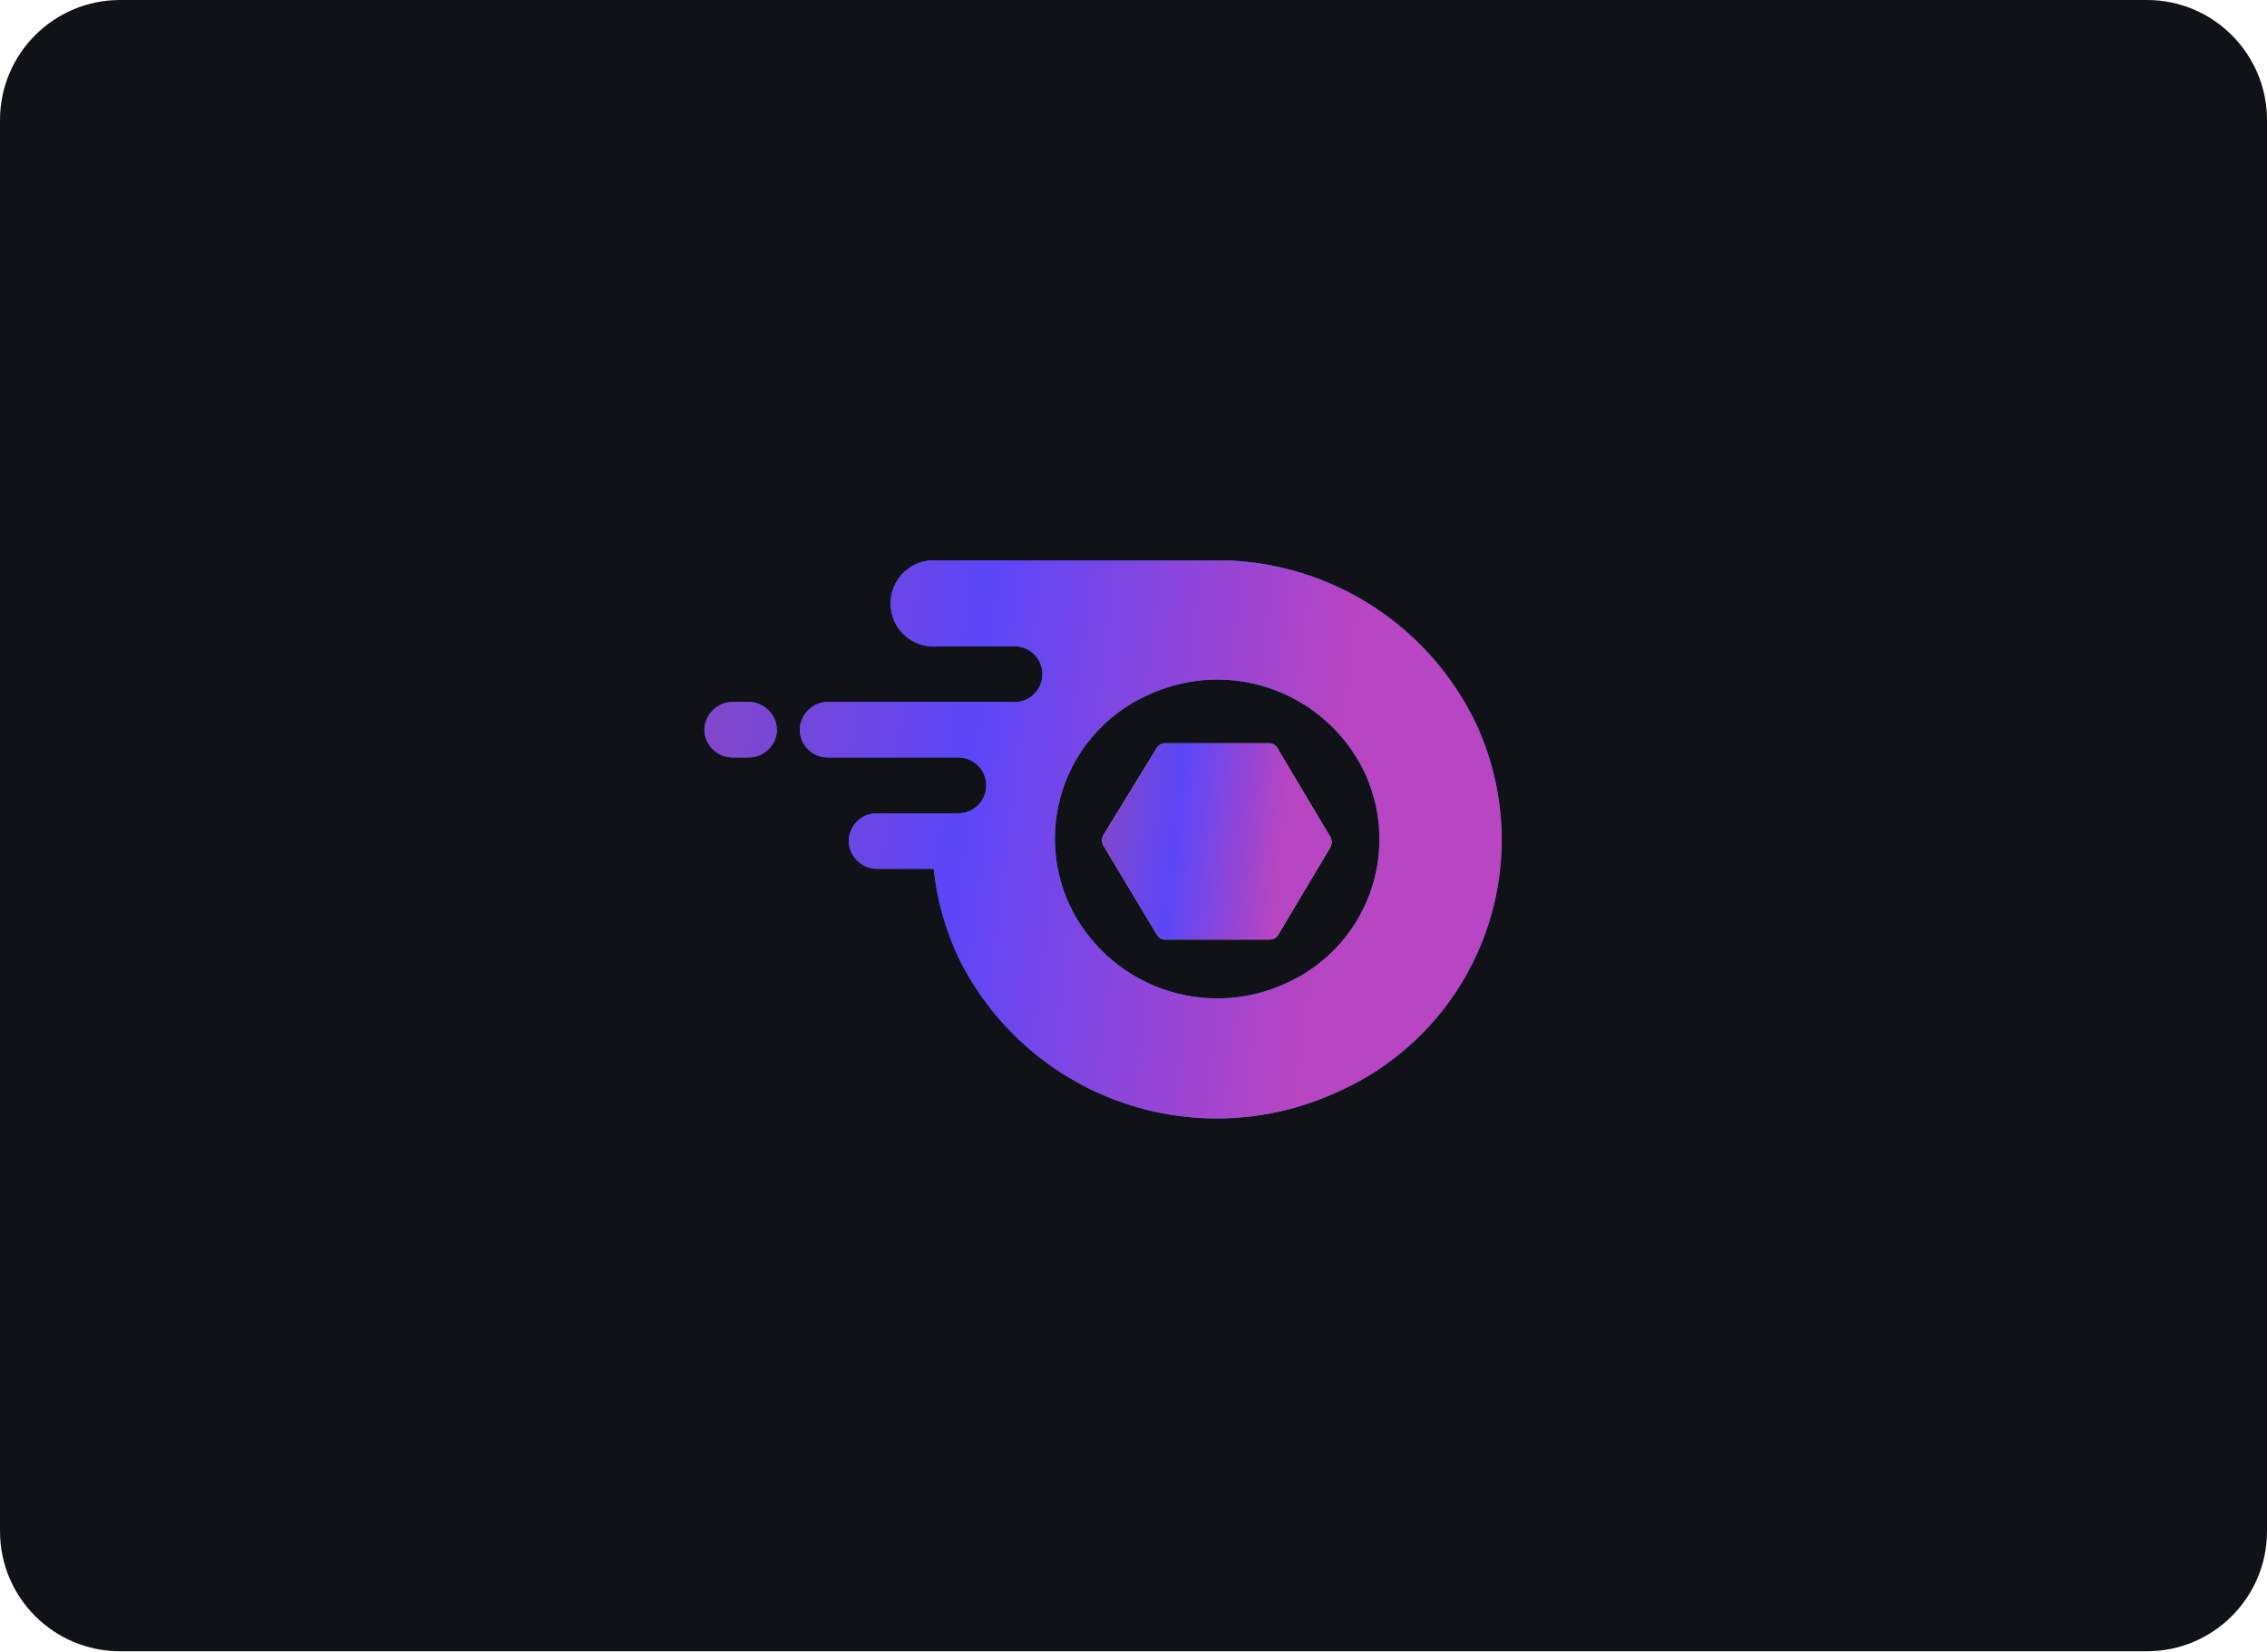
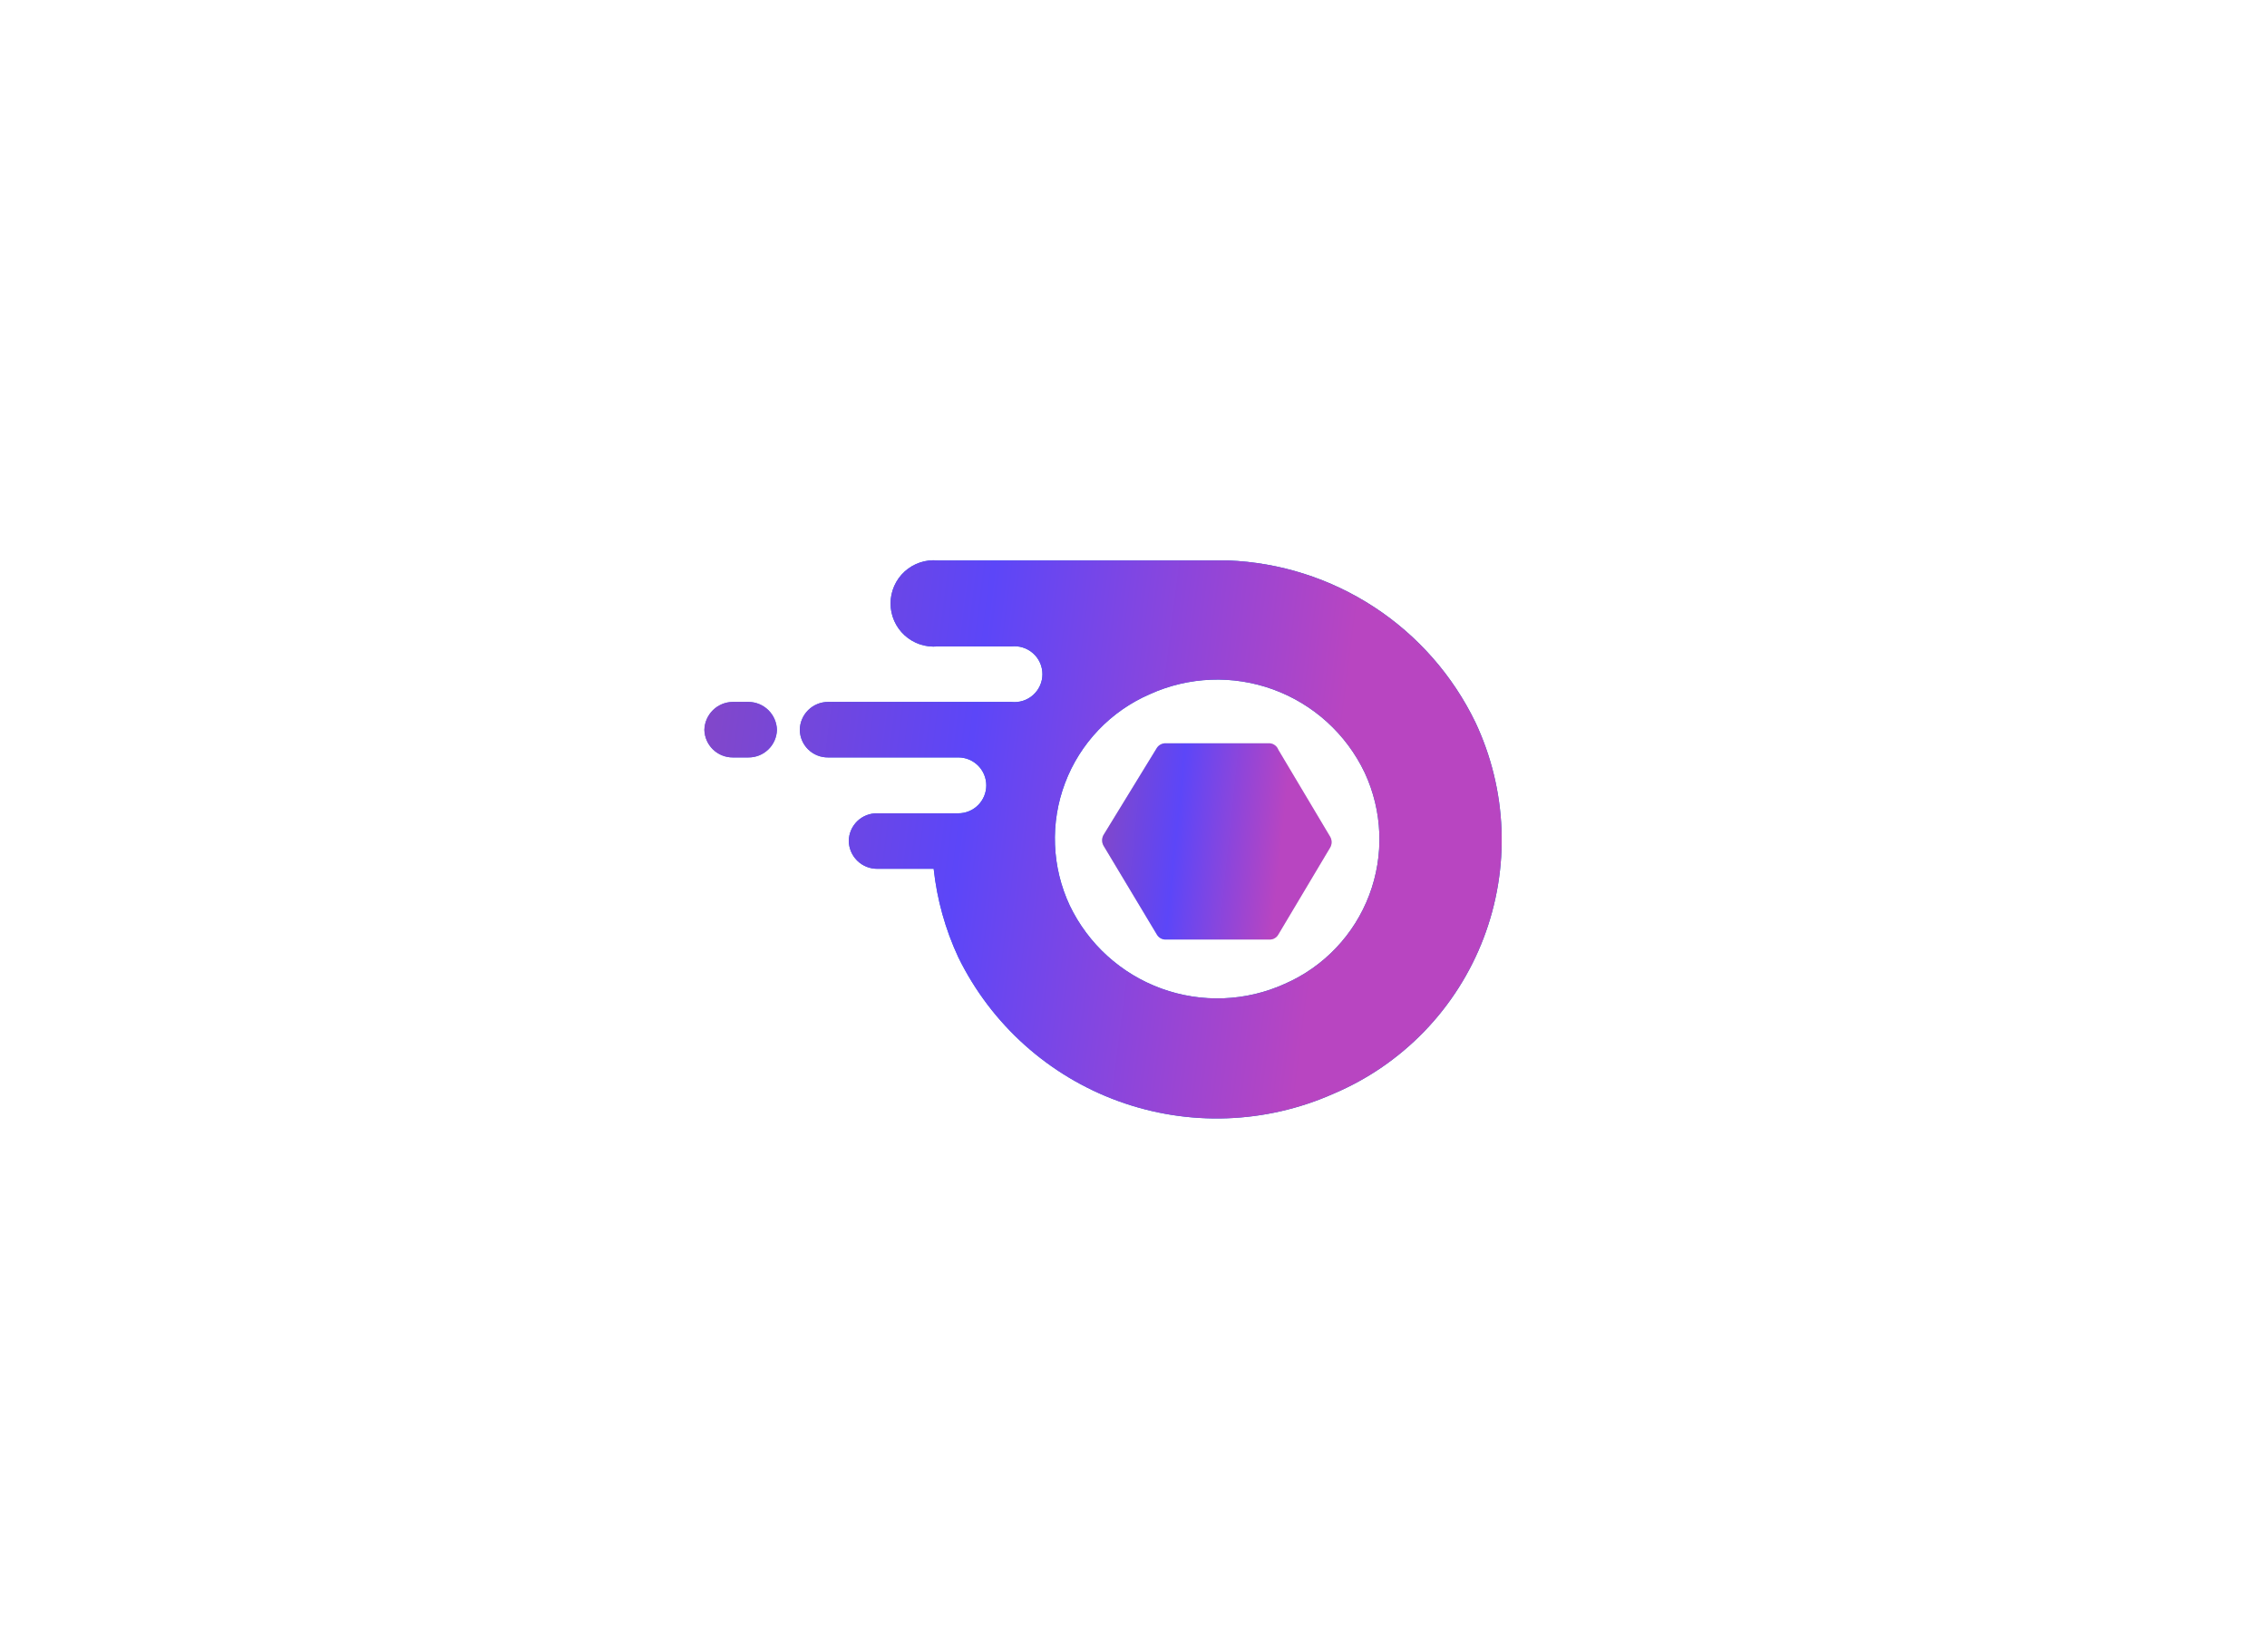
<svg xmlns="http://www.w3.org/2000/svg" width="151" height="110" viewBox="0 0 151 110" fill="none">
-   <rect width="151" height="110" rx="8" fill="#101218" />
+   <rect width="151" height="110" rx="8" fill="#181с25" />
  <path fill-rule="evenodd" clip-rule="evenodd" d="M49.841 50.457C50.337 50.463 50.815 50.274 51.172 49.93C51.53 49.587 51.737 49.116 51.75 48.62C51.737 48.126 51.534 47.657 51.183 47.309C50.831 46.962 50.359 46.765 49.865 46.759H48.802C48.308 46.765 47.836 46.962 47.484 47.309C47.133 47.657 46.929 48.126 46.917 48.62C46.929 49.111 47.133 49.579 47.486 49.922C47.838 50.265 48.31 50.457 48.802 50.457H49.841ZM88.822 72.859C91.1 71.894 93.159 70.479 94.877 68.699C96.594 66.919 97.935 64.81 98.817 62.498C99.7 60.187 100.106 57.722 100.012 55.25C99.918 52.778 99.326 50.35 98.271 48.112C96.76 44.989 94.428 42.336 91.525 40.438C88.621 38.539 85.256 37.466 81.789 37.334H62.456C62.058 37.297 61.656 37.344 61.277 37.472C60.898 37.599 60.55 37.804 60.254 38.073C59.959 38.343 59.723 38.671 59.562 39.037C59.4 39.403 59.317 39.798 59.317 40.198C59.317 40.598 59.4 40.993 59.562 41.359C59.723 41.725 59.959 42.053 60.254 42.322C60.55 42.592 60.898 42.797 61.277 42.924C61.656 43.051 62.058 43.098 62.456 43.062H67.362C67.622 43.032 67.886 43.057 68.136 43.137C68.386 43.216 68.616 43.347 68.812 43.522C69.008 43.696 69.164 43.91 69.272 44.15C69.379 44.389 69.434 44.648 69.434 44.91C69.434 45.173 69.379 45.432 69.272 45.671C69.164 45.911 69.008 46.124 68.812 46.299C68.616 46.474 68.386 46.605 68.136 46.684C67.886 46.763 67.622 46.789 67.362 46.759H55.157C54.662 46.759 54.186 46.954 53.833 47.303C53.48 47.651 53.279 48.124 53.273 48.62C53.276 48.864 53.327 49.106 53.423 49.33C53.52 49.555 53.66 49.758 53.835 49.929C54.01 50.099 54.217 50.234 54.444 50.324C54.67 50.415 54.913 50.46 55.157 50.457H63.833C64.078 50.457 64.32 50.505 64.545 50.598C64.771 50.692 64.976 50.829 65.149 51.002C65.322 51.175 65.459 51.38 65.552 51.605C65.646 51.831 65.694 52.073 65.694 52.318C65.694 52.562 65.646 52.804 65.552 53.03C65.459 53.255 65.322 53.461 65.149 53.633C64.976 53.806 64.771 53.943 64.545 54.037C64.32 54.13 64.078 54.178 63.833 54.178H58.42C58.176 54.175 57.933 54.22 57.706 54.311C57.479 54.401 57.272 54.536 57.097 54.706C56.922 54.877 56.782 55.08 56.686 55.305C56.589 55.529 56.538 55.771 56.535 56.015C56.541 56.511 56.743 56.984 57.096 57.332C57.448 57.681 57.924 57.876 58.42 57.876H62.19C62.41 59.918 62.965 61.911 63.833 63.773C66.014 68.225 69.836 71.66 74.495 73.354C79.155 75.049 84.29 74.871 88.822 72.859ZM71.252 60.317C70.658 59.047 70.324 57.671 70.271 56.271C70.217 54.87 70.445 53.473 70.941 52.161C71.436 50.85 72.19 49.652 73.157 48.637C74.123 47.622 75.284 46.811 76.569 46.252C79.165 45.068 82.122 44.952 84.803 45.928C87.484 46.905 89.674 48.896 90.9 51.472C91.491 52.742 91.822 54.117 91.874 55.517C91.926 56.917 91.697 58.313 91.202 59.623C90.707 60.934 89.954 62.132 88.99 63.147C88.025 64.163 86.867 64.975 85.583 65.537C82.987 66.714 80.032 66.827 77.353 65.851C74.674 64.875 72.484 62.888 71.252 60.317Z" fill="url(#paint0_linear_2723_1415)" />
  <path fill-rule="evenodd" clip-rule="evenodd" d="M49.841 50.457C50.337 50.463 50.815 50.274 51.172 49.93C51.53 49.587 51.737 49.116 51.75 48.62C51.737 48.126 51.534 47.657 51.183 47.309C50.831 46.962 50.359 46.765 49.865 46.759H48.802C48.308 46.765 47.836 46.962 47.484 47.309C47.133 47.657 46.929 48.126 46.917 48.62C46.929 49.111 47.133 49.579 47.486 49.922C47.838 50.265 48.31 50.457 48.802 50.457H49.841ZM88.822 72.859C91.1 71.894 93.159 70.479 94.877 68.699C96.594 66.919 97.935 64.81 98.817 62.498C99.7 60.187 100.106 57.722 100.012 55.25C99.918 52.778 99.326 50.35 98.271 48.112C96.76 44.989 94.428 42.336 91.525 40.438C88.621 38.539 85.256 37.466 81.789 37.334H62.456C62.058 37.297 61.656 37.344 61.277 37.472C60.898 37.599 60.55 37.804 60.254 38.073C59.959 38.343 59.723 38.671 59.562 39.037C59.4 39.403 59.317 39.798 59.317 40.198C59.317 40.598 59.4 40.993 59.562 41.359C59.723 41.725 59.959 42.053 60.254 42.322C60.55 42.592 60.898 42.797 61.277 42.924C61.656 43.051 62.058 43.098 62.456 43.062H67.362C67.622 43.032 67.886 43.057 68.136 43.137C68.386 43.216 68.616 43.347 68.812 43.522C69.008 43.696 69.164 43.91 69.272 44.15C69.379 44.389 69.434 44.648 69.434 44.91C69.434 45.173 69.379 45.432 69.272 45.671C69.164 45.911 69.008 46.124 68.812 46.299C68.616 46.474 68.386 46.605 68.136 46.684C67.886 46.763 67.622 46.789 67.362 46.759H55.157C54.662 46.759 54.186 46.954 53.833 47.303C53.48 47.651 53.279 48.124 53.273 48.62C53.276 48.864 53.327 49.106 53.423 49.33C53.52 49.555 53.66 49.758 53.835 49.929C54.01 50.099 54.217 50.234 54.444 50.324C54.67 50.415 54.913 50.46 55.157 50.457H63.833C64.078 50.457 64.32 50.505 64.545 50.598C64.771 50.692 64.976 50.829 65.149 51.002C65.322 51.175 65.459 51.38 65.552 51.605C65.646 51.831 65.694 52.073 65.694 52.318C65.694 52.562 65.646 52.804 65.552 53.03C65.459 53.255 65.322 53.461 65.149 53.633C64.976 53.806 64.771 53.943 64.545 54.037C64.32 54.13 64.078 54.178 63.833 54.178H58.42C58.176 54.175 57.933 54.22 57.706 54.311C57.479 54.401 57.272 54.536 57.097 54.706C56.922 54.877 56.782 55.08 56.686 55.305C56.589 55.529 56.538 55.771 56.535 56.015C56.541 56.511 56.743 56.984 57.096 57.332C57.448 57.681 57.924 57.876 58.42 57.876H62.19C62.41 59.918 62.965 61.911 63.833 63.773C66.014 68.225 69.836 71.66 74.495 73.354C79.155 75.049 84.29 74.871 88.822 72.859ZM71.252 60.317C70.658 59.047 70.324 57.671 70.271 56.271C70.217 54.87 70.445 53.473 70.941 52.161C71.436 50.85 72.19 49.652 73.157 48.637C74.123 47.622 75.284 46.811 76.569 46.252C79.165 45.068 82.122 44.952 84.803 45.928C87.484 46.905 89.674 48.896 90.9 51.472C91.491 52.742 91.822 54.117 91.874 55.517C91.926 56.917 91.697 58.313 91.202 59.623C90.707 60.934 89.954 62.132 88.99 63.147C88.025 64.163 86.867 64.975 85.583 65.537C82.987 66.714 80.032 66.827 77.353 65.851C74.674 64.875 72.484 62.888 71.252 60.317Z" fill="url(#paint1_linear_2723_1415)" />
  <path d="M84.568 49.514H77.632C77.517 49.513 77.403 49.541 77.302 49.596C77.2 49.651 77.114 49.731 77.052 49.828L73.5 55.628C73.441 55.736 73.41 55.856 73.41 55.979C73.41 56.101 73.441 56.222 73.5 56.329L77.052 62.25C77.109 62.354 77.194 62.44 77.296 62.499C77.398 62.559 77.514 62.59 77.632 62.588H84.568C84.687 62.59 84.803 62.559 84.905 62.499C85.007 62.44 85.091 62.354 85.148 62.25L88.604 56.45C88.663 56.343 88.695 56.222 88.695 56.1C88.695 55.977 88.663 55.856 88.604 55.749L85.148 49.949C85.103 49.829 85.024 49.724 84.921 49.647C84.819 49.57 84.696 49.524 84.568 49.514Z" fill="#C5CEDD" />
  <path d="M84.568 49.514H77.632C77.517 49.513 77.403 49.541 77.302 49.596C77.2 49.651 77.114 49.731 77.052 49.828L73.5 55.628C73.441 55.736 73.41 55.856 73.41 55.979C73.41 56.101 73.441 56.222 73.5 56.329L77.052 62.25C77.109 62.354 77.194 62.44 77.296 62.499C77.398 62.559 77.514 62.59 77.632 62.588H84.568C84.687 62.59 84.803 62.559 84.905 62.499C85.007 62.44 85.091 62.354 85.148 62.25L88.604 56.45C88.663 56.343 88.695 56.222 88.695 56.1C88.695 55.977 88.663 55.856 88.604 55.749L85.148 49.949C85.103 49.829 85.024 49.724 84.921 49.647C84.819 49.57 84.696 49.524 84.568 49.514Z" fill="url(#paint2_linear_2723_1415)" />
  <defs>
    <linearGradient id="paint0_linear_2723_1415" x1="98.674" y1="37.322" x2="45.071" y2="40.206" gradientUnits="userSpaceOnUse">
      <stop offset="0.156" stop-color="#007CC2" />
      <stop offset="0.523" stop-color="#1776CF" />
      <stop offset="1" stop-color="#5865F2" />
    </linearGradient>
    <linearGradient id="paint1_linear_2723_1415" x1="46.917" y1="37.322" x2="101.505" y2="44.238" gradientUnits="userSpaceOnUse">
      <stop stop-color="#8547C6" />
      <stop offset="0.349" stop-color="#5C46F8" />
      <stop offset="0.792" stop-color="#B845C1" />
    </linearGradient>
    <linearGradient id="paint2_linear_2723_1415" x1="73.41" y1="49.514" x2="89.203" y2="51.152" gradientUnits="userSpaceOnUse">
      <stop stop-color="#8547C6" />
      <stop offset="0.349" stop-color="#5C46F8" />
      <stop offset="0.792" stop-color="#B845C1" />
    </linearGradient>
  </defs>
</svg>
